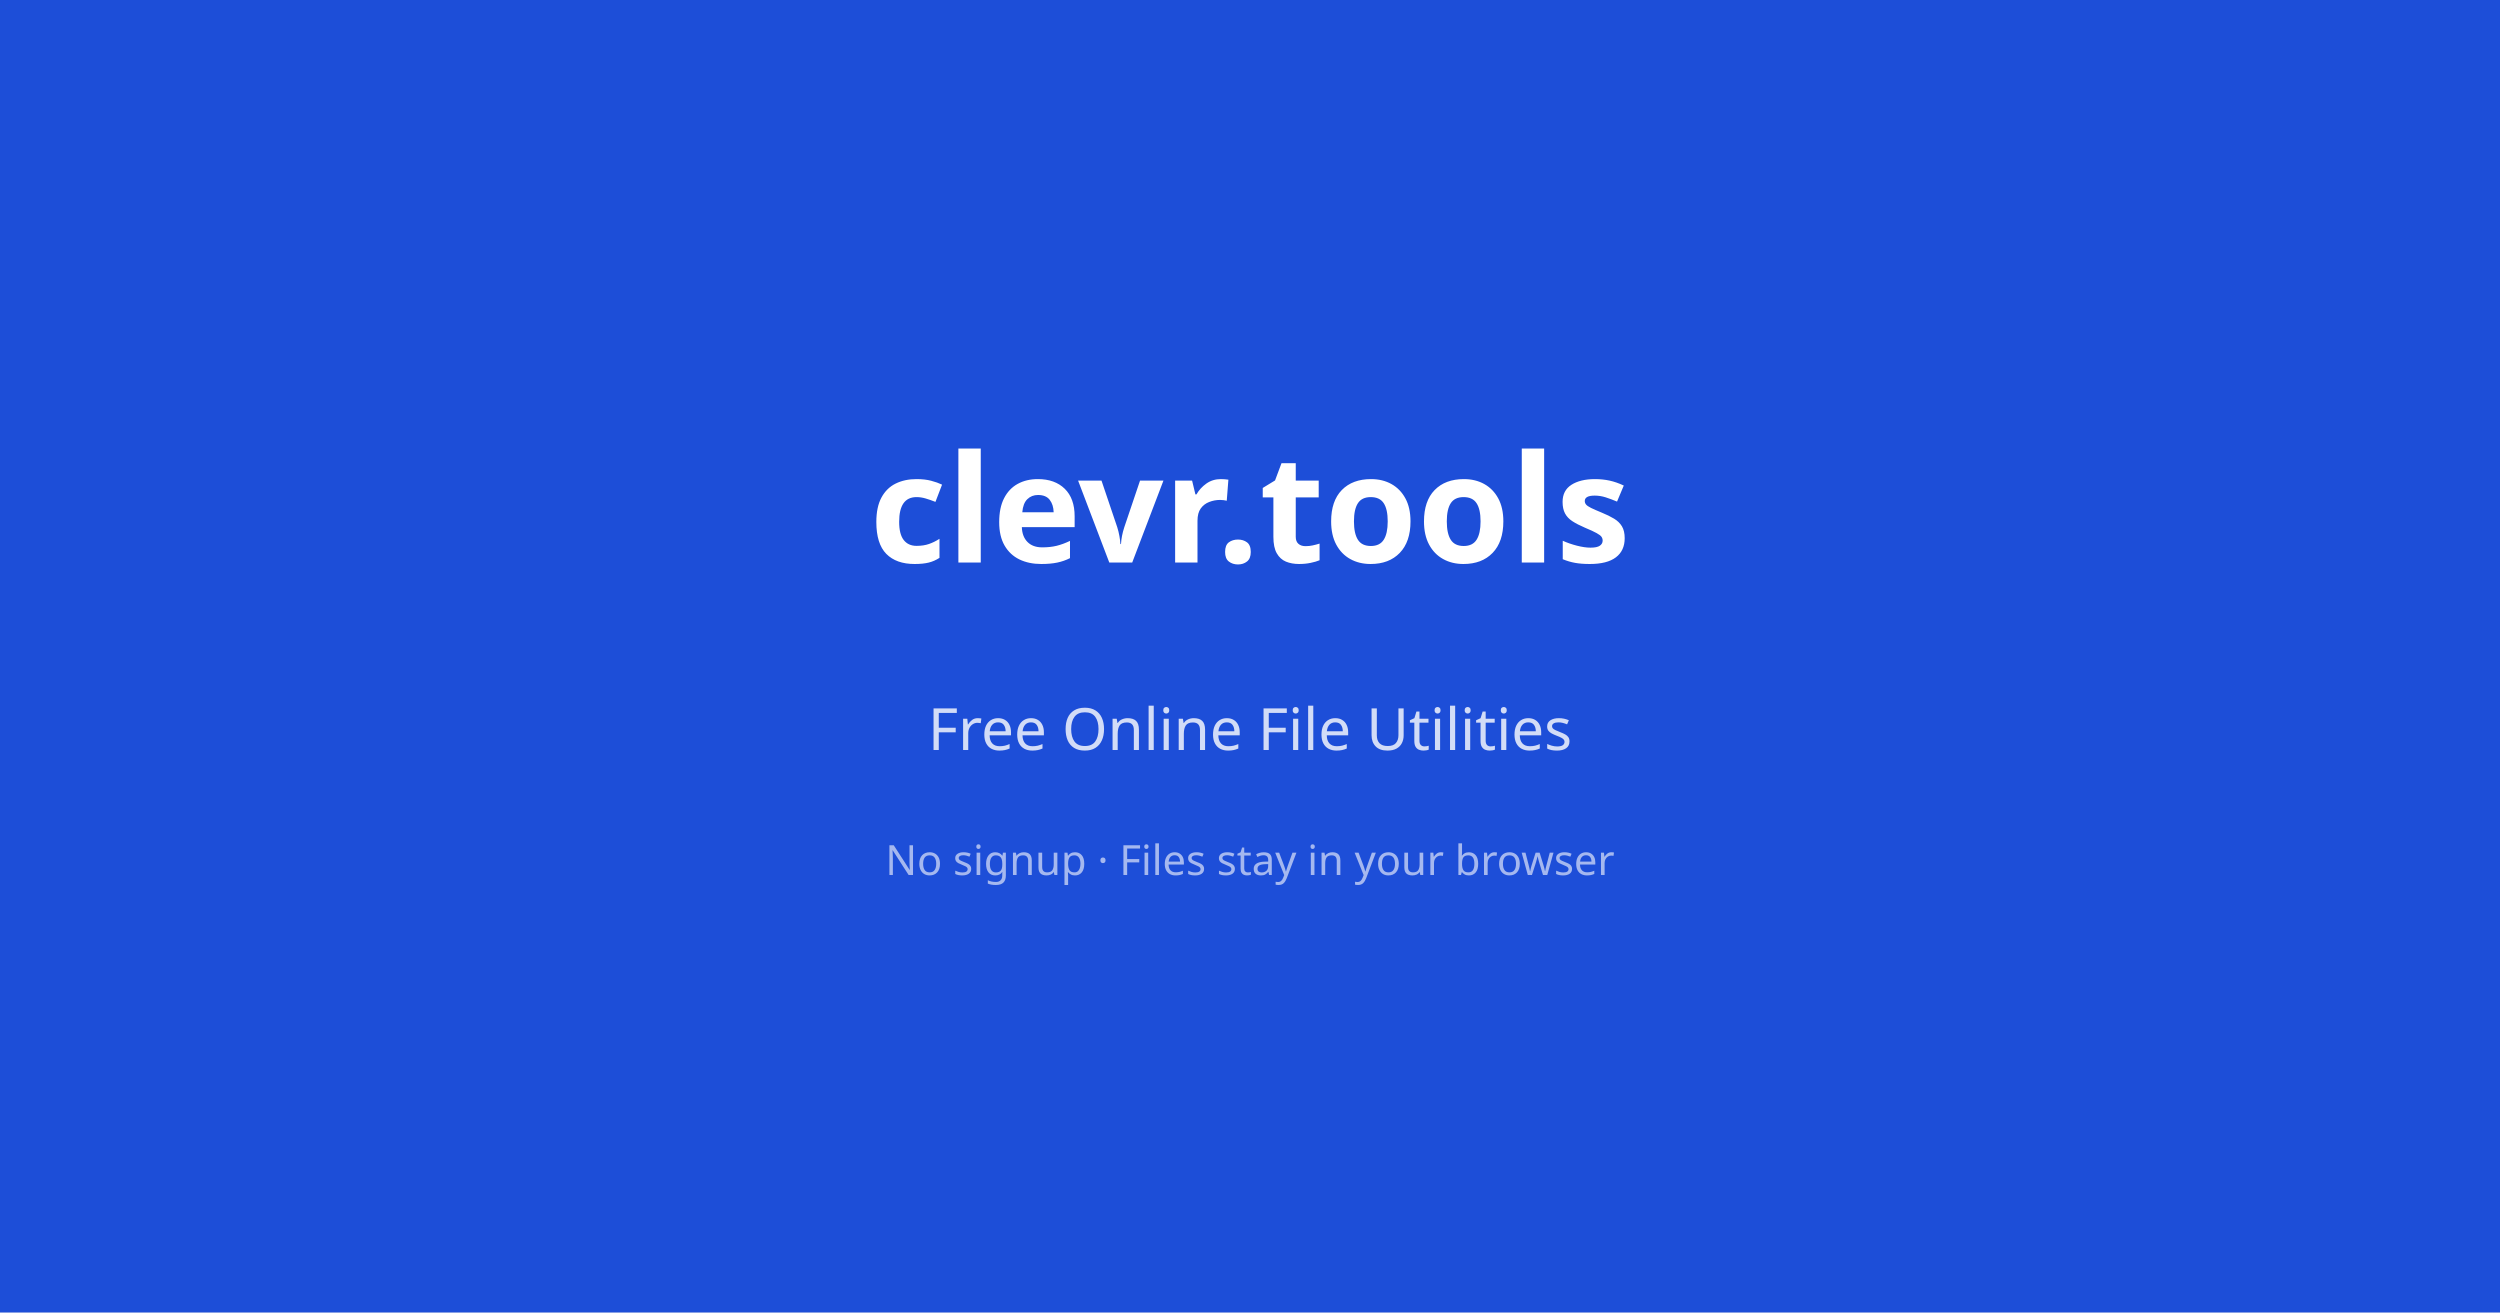
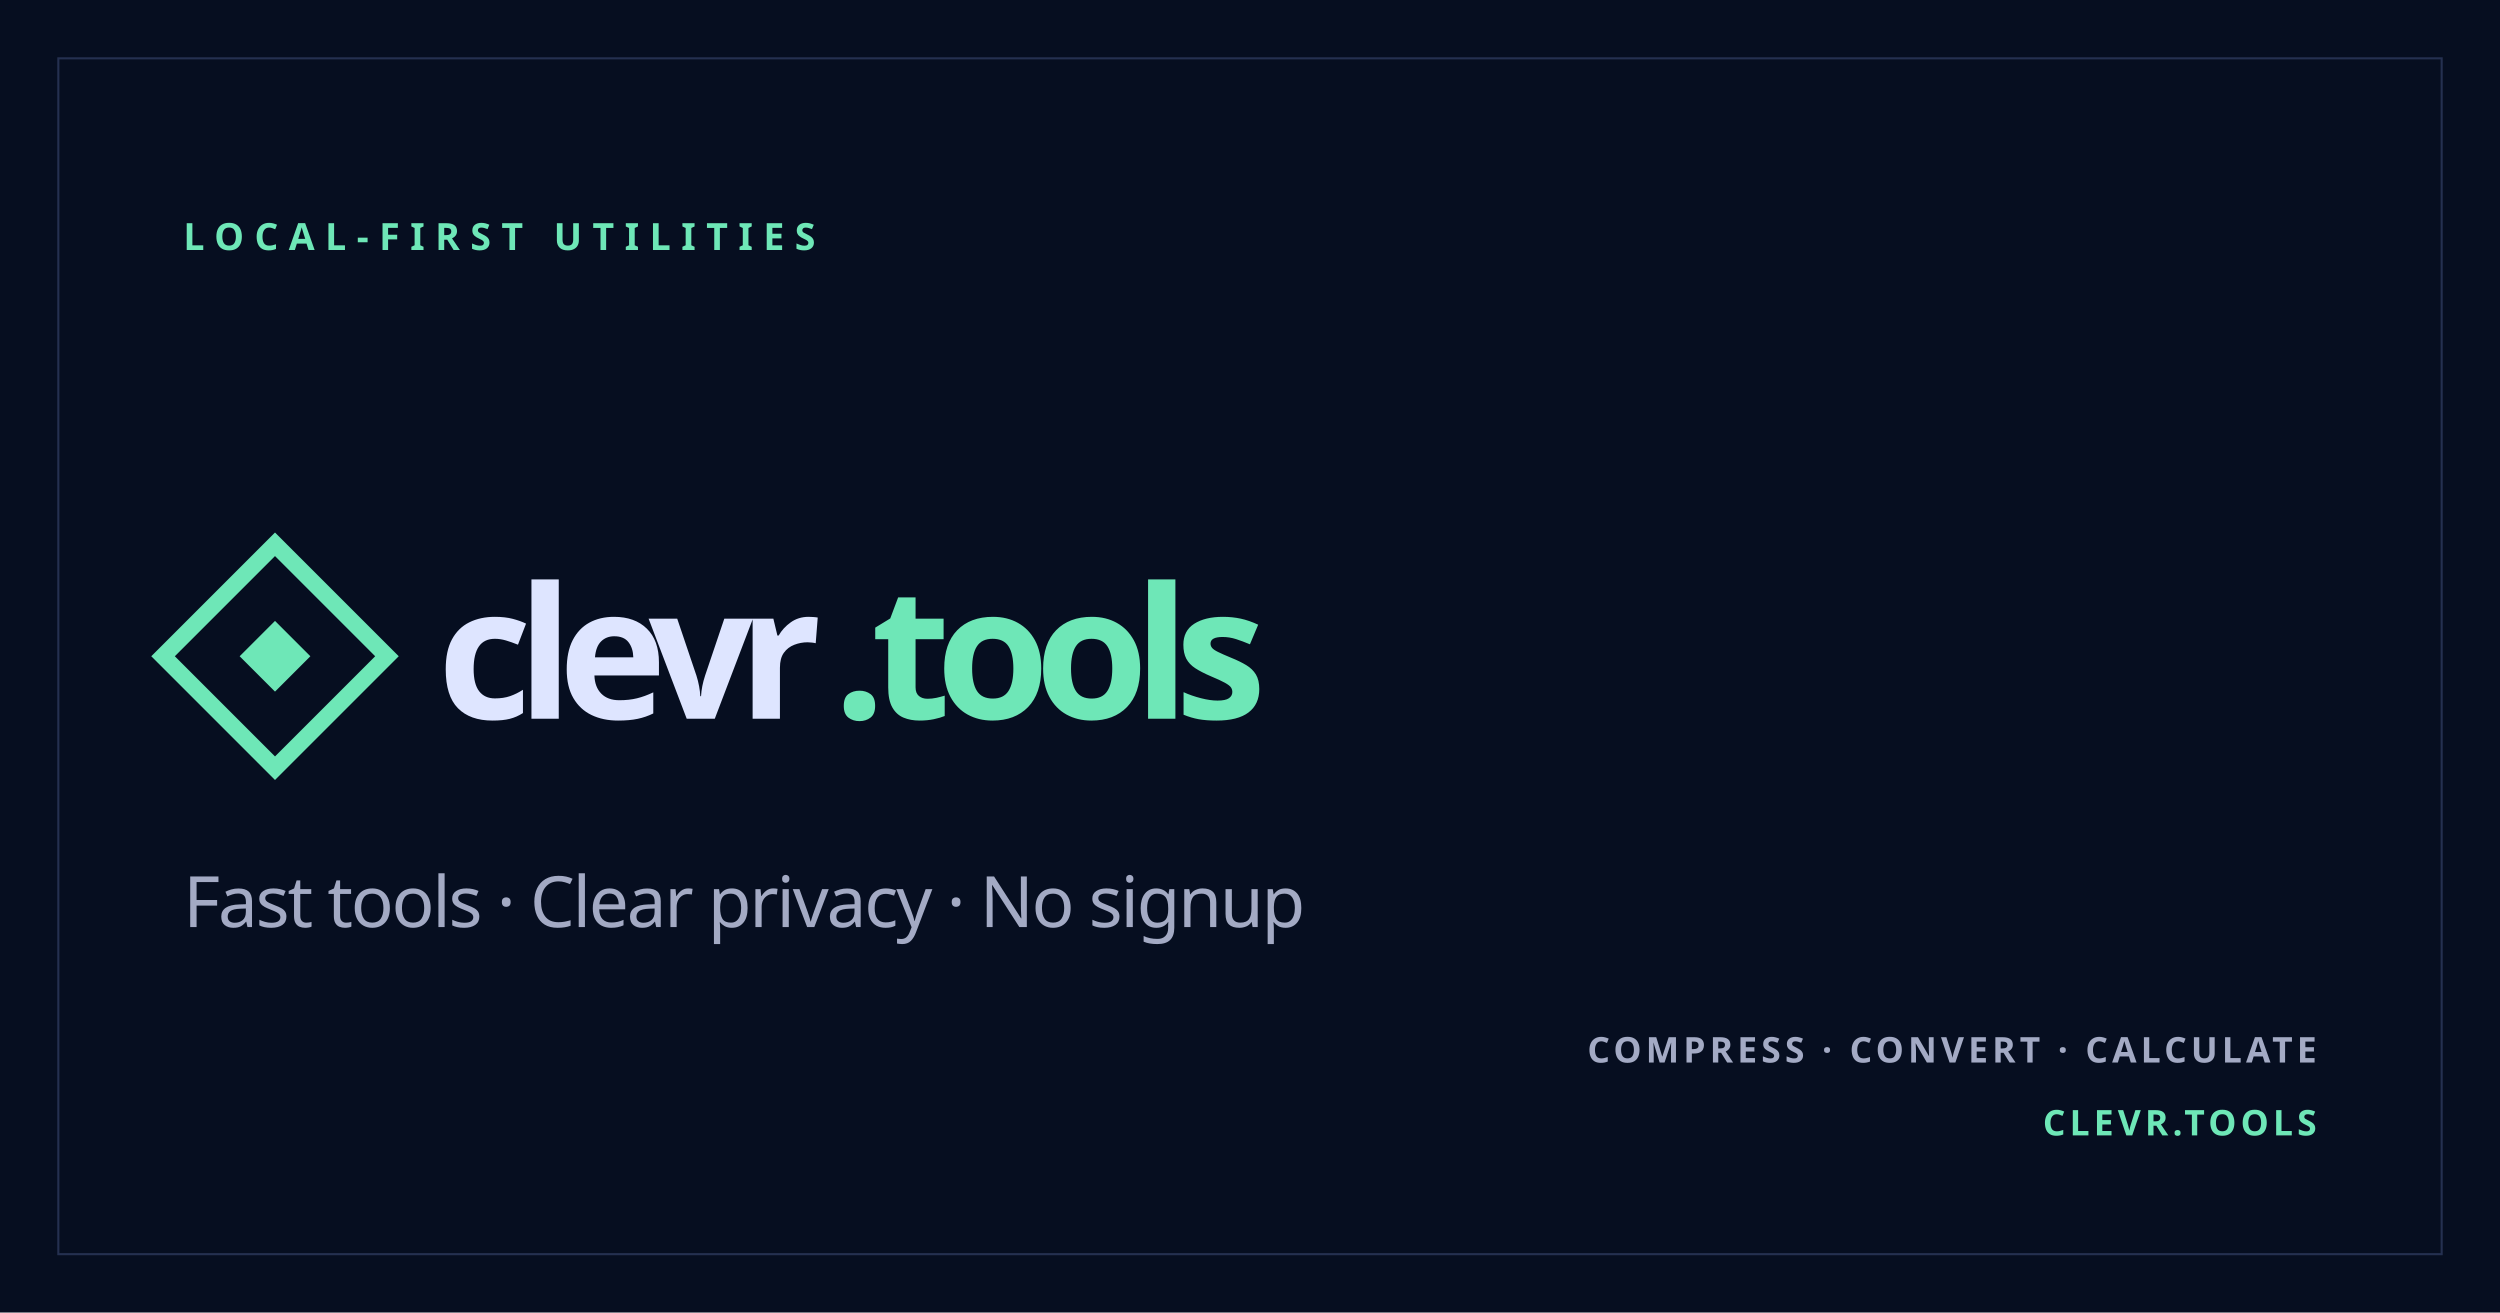
- <svg xmlns="http://www.w3.org/2000/svg" width="1200" height="630">
-   <rect width="1200" height="630" fill="#1D4ED8" />
-   <text x="600" y="270" font-family="system-ui,sans-serif" font-size="72" font-weight="bold" fill="white" text-anchor="middle">clevr.tools</text>
-   <text x="600" y="360" font-family="system-ui,sans-serif" font-size="28" fill="rgba(255,255,255,0.8)" text-anchor="middle">Free Online File Utilities</text>
-   <text x="600" y="420" font-family="system-ui,sans-serif" font-size="20" fill="rgba(255,255,255,0.6)" text-anchor="middle">No signup · Files stay in your browser</text>
+ <svg xmlns="http://www.w3.org/2000/svg" width="1200" height="630" viewBox="0 0 1200 630">
+   <rect width="1200" height="630" fill="#060e20" />
+   <rect x="28" y="28" width="1144" height="574" fill="none" stroke="#243050" />
+   <text x="88" y="120" font-family="system-ui,sans-serif" font-size="18" font-weight="700" letter-spacing="5" fill="#6ee7b7">LOCAL-FIRST UTILITIES</text>
+   <g transform="translate(132 315) rotate(45)">
+     <rect x="-38" y="-38" width="76" height="76" fill="none" stroke="#6ee7b7" stroke-width="8" />
+     <rect x="-12" y="-12" width="24" height="24" fill="#6ee7b7" />
+   </g>
+   <text x="210" y="345" font-family="system-ui,sans-serif" font-size="88" font-weight="900" letter-spacing="-7" fill="#dee5ff">clevr</text>
+   <text x="400" y="345" font-family="system-ui,sans-serif" font-size="88" font-weight="900" letter-spacing="-7" fill="#6ee7b7">.tools</text>
+   <text x="88" y="445" font-family="system-ui,sans-serif" font-size="34" font-weight="500" letter-spacing="-1" fill="#a3aac4">Fast tools · Clear privacy · No signup</text>
+   <text x="1112" y="510" font-family="system-ui,sans-serif" font-size="17" font-weight="700" letter-spacing="2" fill="#a3aac4" text-anchor="end">COMPRESS · CONVERT · CALCULATE</text>
+   <text x="1112" y="545" font-family="system-ui,sans-serif" font-size="17" font-weight="700" letter-spacing="2" fill="#6ee7b7" text-anchor="end">CLEVR.TOOLS</text>
</svg>
